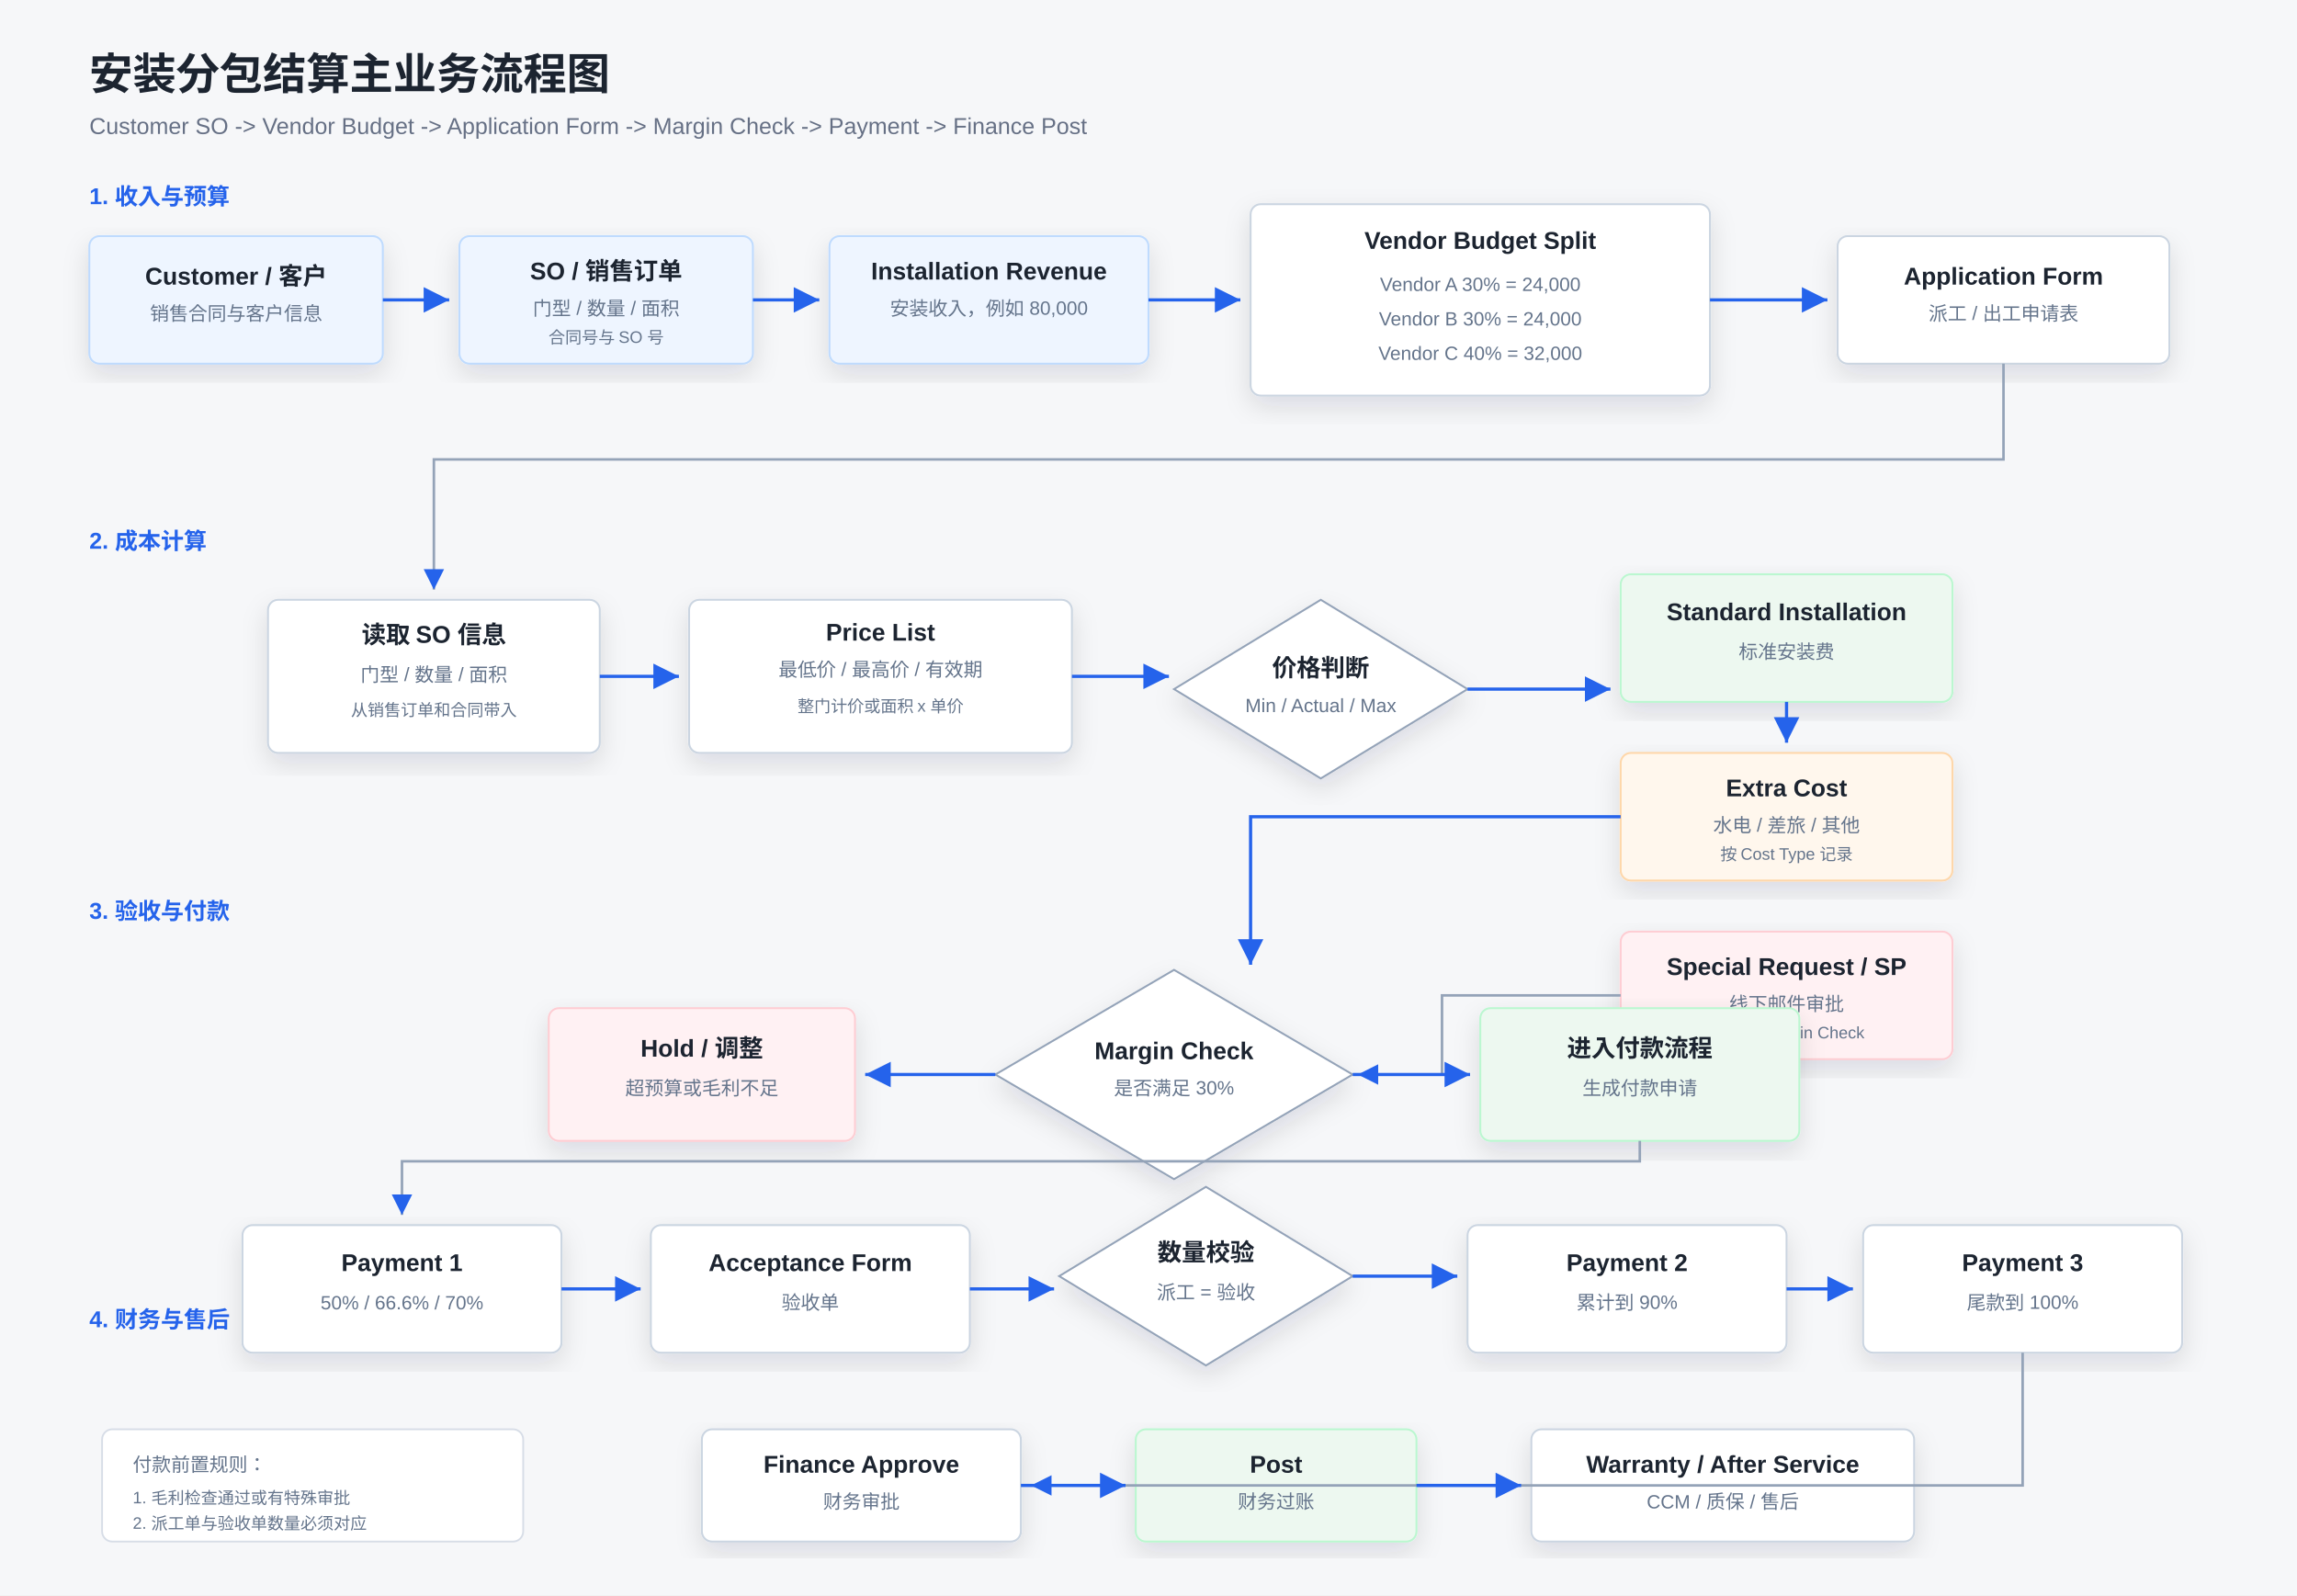
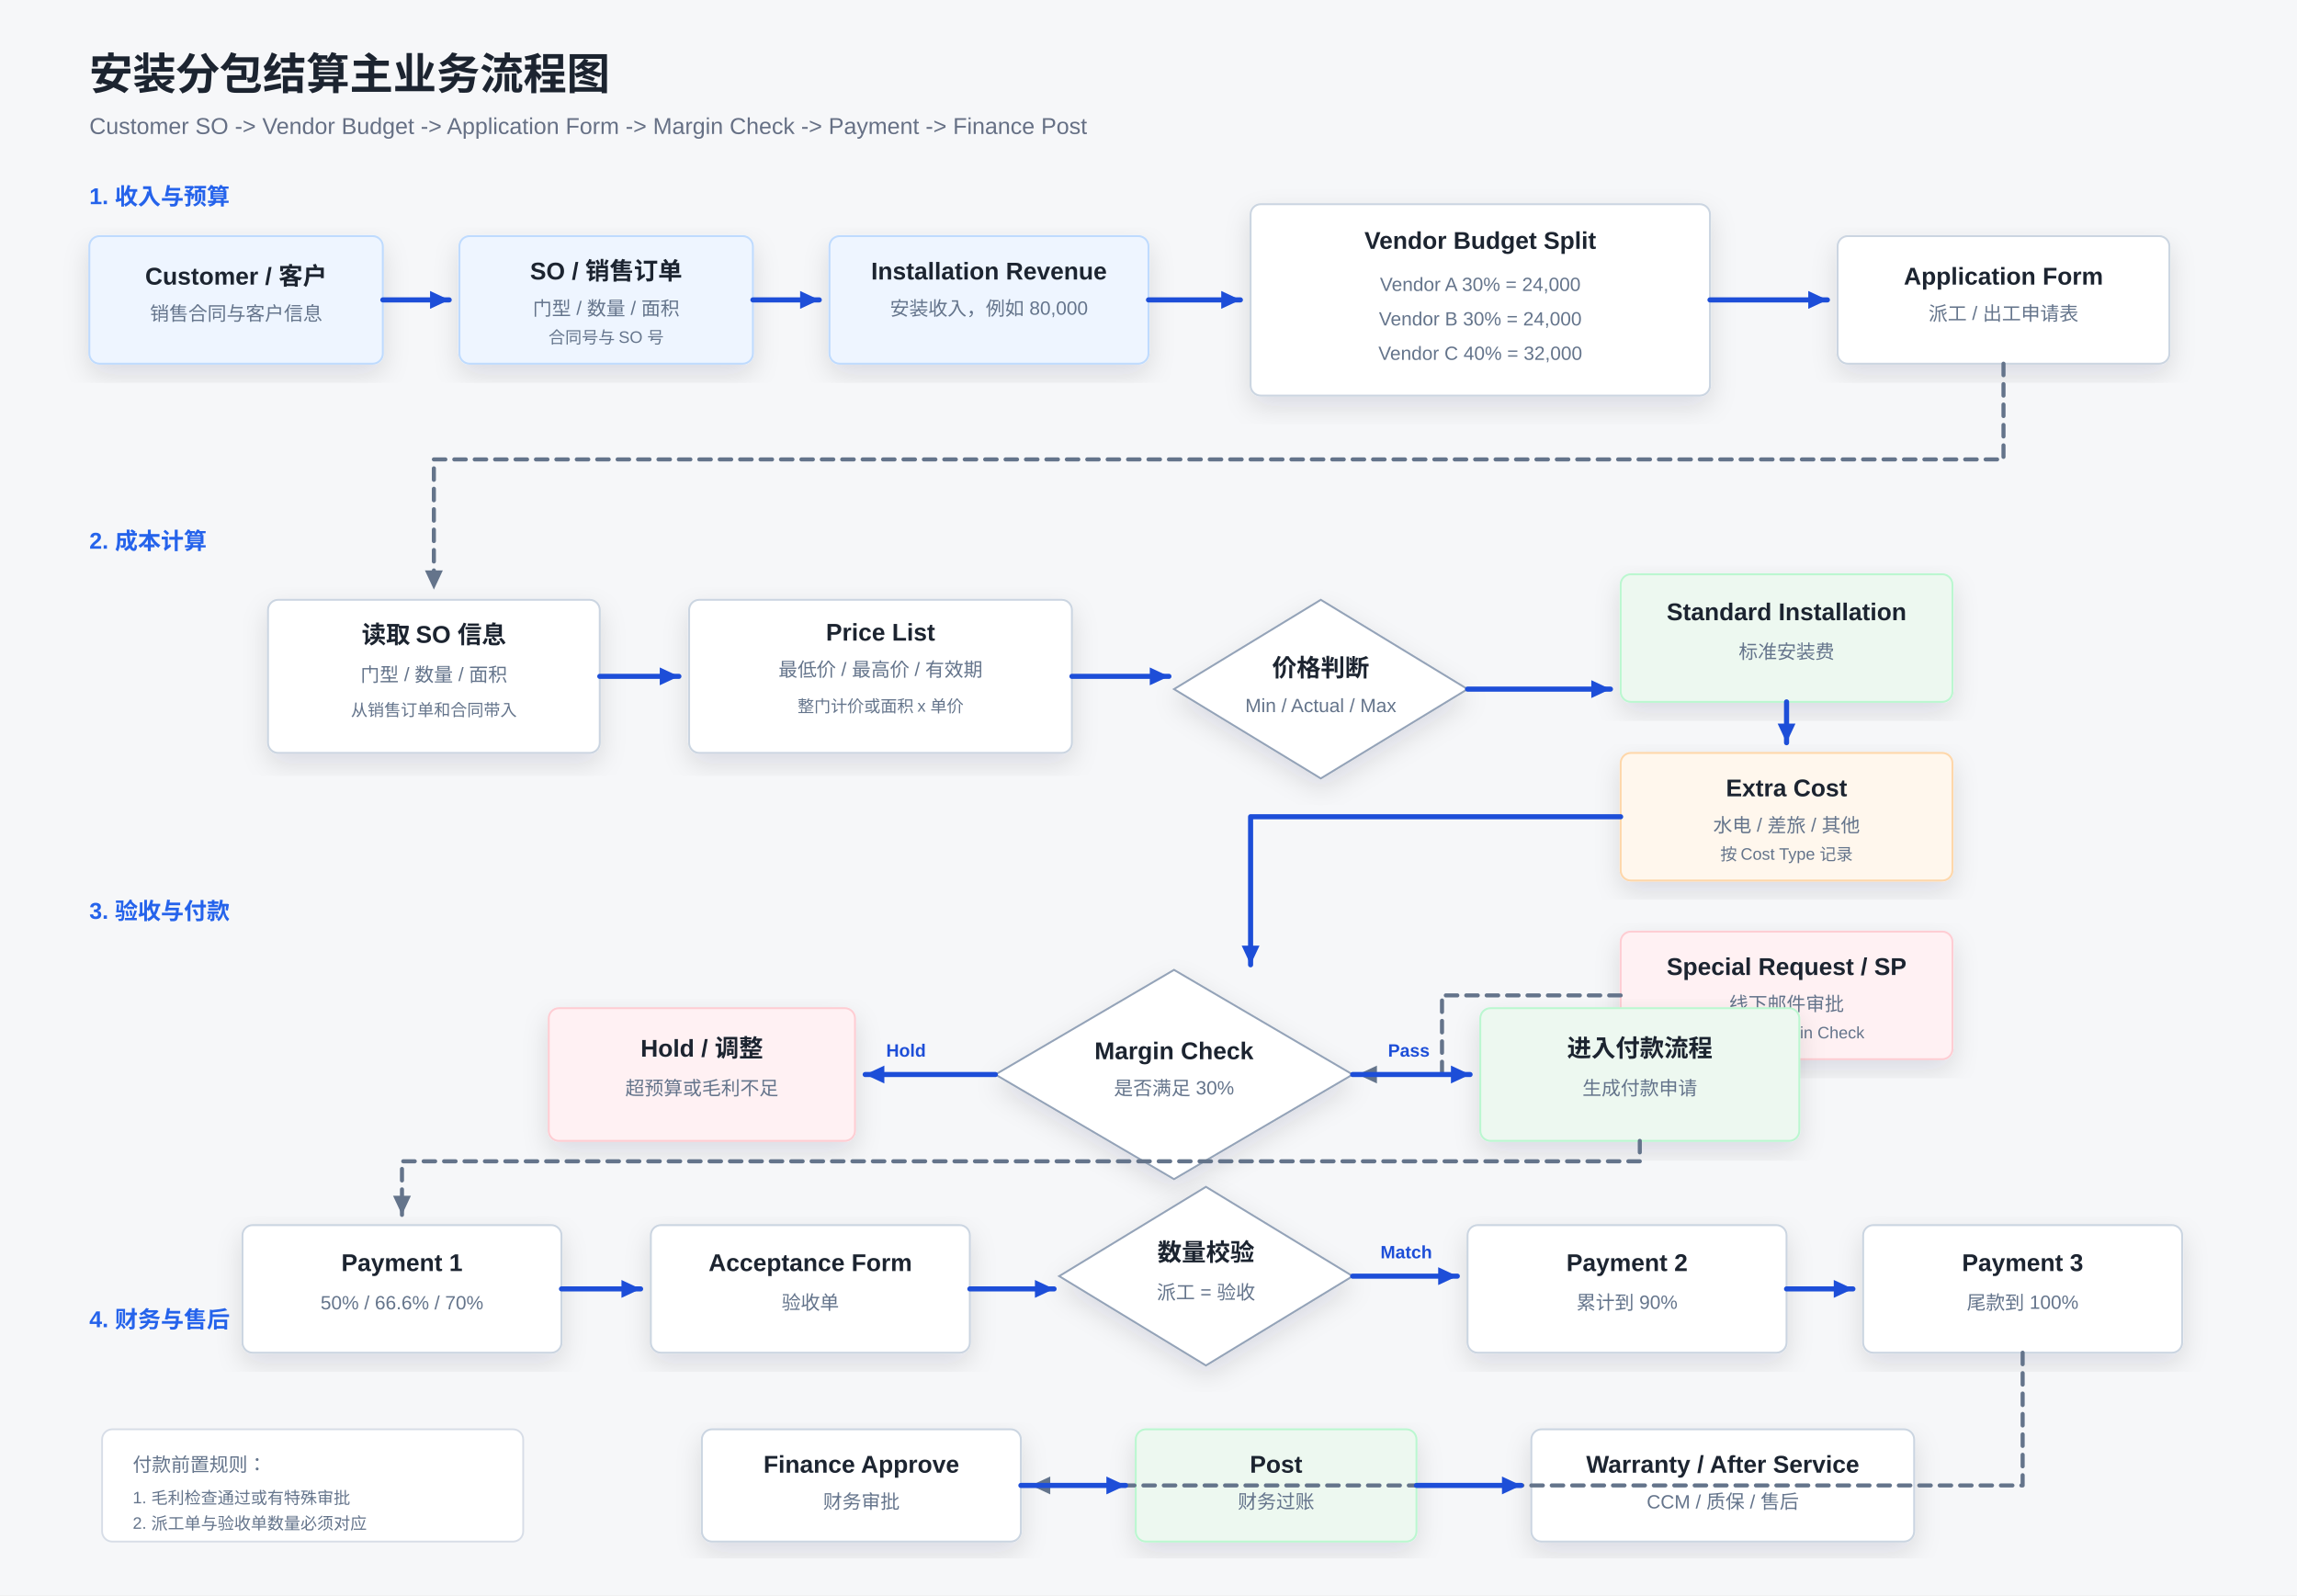
<svg xmlns="http://www.w3.org/2000/svg" width="1800" height="1250" viewBox="0 0 1800 1250" role="img" aria-labelledby="title desc">
  <defs>
-     <marker id="arrow" markerWidth="12" markerHeight="12" refX="10" refY="6" orient="auto">
-       <path d="M2,2 L10,6 L2,10 Z" fill="#2563eb" />
+     <marker id="arrow" markerWidth="18" markerHeight="16" refX="16" refY="8" orient="auto" markerUnits="userSpaceOnUse">
+       <path d="M1,1 L16,8 L1,15 Z" fill="#1d4ed8" />
+     </marker>
+     <marker id="arrow-muted" markerWidth="18" markerHeight="16" refX="16" refY="8" orient="auto" markerUnits="userSpaceOnUse">
+       <path d="M1,1 L16,8 L1,15 Z" fill="#64748b" />
    </marker>
    <filter id="shadow" x="-15%" y="-15%" width="130%" height="130%">
      <feDropShadow dx="0" dy="8" stdDeviation="10" flood-color="#0f172a" flood-opacity="0.12" />
    </filter>
    <style>
      .bg { fill: #f6f7f9; }
      .title { font: 700 34px Arial, "Microsoft YaHei", sans-serif; fill: #1c2430; }
      .subtitle { font: 400 18px Arial, "Microsoft YaHei", sans-serif; fill: #667085; }
      .section { font: 700 18px Arial, "Microsoft YaHei", sans-serif; fill: #2563eb; }
      .node { fill: #ffffff; stroke: #cbd5e1; stroke-width: 1.5; filter: url(#shadow); }
      .node-soft { fill: #eef5ff; stroke: #bfdbfe; stroke-width: 1.5; filter: url(#shadow); }
      .node-green { fill: #edf8f0; stroke: #bbf7d0; stroke-width: 1.5; filter: url(#shadow); }
      .node-amber { fill: #fff7ed; stroke: #fed7aa; stroke-width: 1.5; filter: url(#shadow); }
      .node-red { fill: #fff1f3; stroke: #fecdd3; stroke-width: 1.5; filter: url(#shadow); }
      .diamond { fill: #ffffff; stroke: #94a3b8; stroke-width: 1.5; filter: url(#shadow); }
      .label { font: 700 19px Arial, "Microsoft YaHei", sans-serif; fill: #1c2430; }
      .small { font: 400 15px Arial, "Microsoft YaHei", sans-serif; fill: #64748b; }
      .tiny { font: 400 13px Arial, "Microsoft YaHei", sans-serif; fill: #64748b; }
-       .arrow { fill: none; stroke: #2563eb; stroke-width: 2.5; marker-end: url(#arrow); }
-       .arrow-muted { fill: none; stroke: #94a3b8; stroke-width: 2; marker-end: url(#arrow); }
+       .arrow { fill: none; stroke: #1d4ed8; stroke-width: 4; stroke-linecap: round; stroke-linejoin: round; marker-end: url(#arrow); }
+       .arrow-muted { fill: none; stroke: #64748b; stroke-width: 3.2; stroke-linecap: round; stroke-linejoin: round; stroke-dasharray: 9 7; marker-end: url(#arrow-muted); }
+       .arrow-label { font: 700 14px Arial, "Microsoft YaHei", sans-serif; fill: #1d4ed8; }
      .note { fill: #ffffff; stroke: #d7dde7; stroke-width: 1.4; }
    </style>
  </defs>
  <rect class="bg" width="1800" height="1250" />
  <text class="title" x="70" y="70">安装分包结算主业务流程图</text>
  <text class="subtitle" x="70" y="105">Customer SO -&gt; Vendor Budget -&gt; Application Form -&gt; Margin Check -&gt; Payment -&gt; Finance Post</text>
  <text class="section" x="70" y="160">1. 收入与预算</text>
  <text class="section" x="70" y="430">2. 成本计算</text>
  <text class="section" x="70" y="720">3. 验收与付款</text>
  <text class="section" x="70" y="1040">4. 财务与售后</text>
  <g transform="translate(70 185)">
    <rect class="node-soft" width="230" height="100" rx="8" />
    <text class="label" x="115" y="38" text-anchor="middle">Customer / 客户</text>
    <text class="small" x="115" y="66" text-anchor="middle">销售合同与客户信息</text>
  </g>
  <g transform="translate(360 185)">
    <rect class="node-soft" width="230" height="100" rx="8" />
    <text class="label" x="115" y="34" text-anchor="middle">SO / 销售订单</text>
    <text class="small" x="115" y="62" text-anchor="middle">门型 / 数量 / 面积</text>
    <text class="tiny" x="115" y="84" text-anchor="middle">合同号与 SO 号</text>
  </g>
  <g transform="translate(650 185)">
    <rect class="node-soft" width="250" height="100" rx="8" />
    <text class="label" x="125" y="34" text-anchor="middle">Installation Revenue</text>
    <text class="small" x="125" y="62" text-anchor="middle">安装收入，例如 80,000</text>
  </g>
  <g transform="translate(980 160)">
    <rect class="node" width="360" height="150" rx="8" />
    <text class="label" x="180" y="35" text-anchor="middle">Vendor Budget Split</text>
    <text class="small" x="180" y="68" text-anchor="middle">Vendor A 30% = 24,000</text>
    <text class="small" x="180" y="95" text-anchor="middle">Vendor B 30% = 24,000</text>
    <text class="small" x="180" y="122" text-anchor="middle">Vendor C 40% = 32,000</text>
  </g>
  <g transform="translate(1440 185)">
    <rect class="node" width="260" height="100" rx="8" />
    <text class="label" x="130" y="38" text-anchor="middle">Application Form</text>
    <text class="small" x="130" y="66" text-anchor="middle">派工 / 出工申请表</text>
  </g>
  <path class="arrow" d="M300 235 H352" />
  <path class="arrow" d="M590 235 H642" />
  <path class="arrow" d="M900 235 H972" />
  <path class="arrow" d="M1340 235 H1432" />
  <g transform="translate(210 470)">
    <rect class="node" width="260" height="120" rx="8" />
    <text class="label" x="130" y="34" text-anchor="middle">读取 SO 信息</text>
    <text class="small" x="130" y="64" text-anchor="middle">门型 / 数量 / 面积</text>
    <text class="tiny" x="130" y="91" text-anchor="middle">从销售订单和合同带入</text>
  </g>
  <g transform="translate(540 470)">
    <rect class="node" width="300" height="120" rx="8" />
    <text class="label" x="150" y="32" text-anchor="middle">Price List</text>
    <text class="small" x="150" y="60" text-anchor="middle">最低价 / 最高价 / 有效期</text>
    <text class="tiny" x="150" y="88" text-anchor="middle">整门计价或面积 x 单价</text>
  </g>
  <g transform="translate(920 470)">
    <polygon class="diamond" points="115,0 230,70 115,140 0,70" />
    <text class="label" x="115" y="60" text-anchor="middle">价格判断</text>
    <text class="small" x="115" y="88" text-anchor="middle">Min / Actual / Max</text>
  </g>
  <g transform="translate(1270 450)">
    <rect class="node-green" width="260" height="100" rx="8" />
    <text class="label" x="130" y="36" text-anchor="middle">Standard Installation</text>
    <text class="small" x="130" y="66" text-anchor="middle">标准安装费</text>
  </g>
  <g transform="translate(1270 590)">
    <rect class="node-amber" width="260" height="100" rx="8" />
    <text class="label" x="130" y="34" text-anchor="middle">Extra Cost</text>
    <text class="small" x="130" y="62" text-anchor="middle">水电 / 差旅 / 其他</text>
    <text class="tiny" x="130" y="84" text-anchor="middle">按 Cost Type 记录</text>
  </g>
  <g transform="translate(1270 730)">
    <rect class="node-red" width="260" height="100" rx="8" />
    <text class="label" x="130" y="34" text-anchor="middle">Special Request / SP</text>
    <text class="small" x="130" y="62" text-anchor="middle">线下邮件审批</text>
    <text class="tiny" x="130" y="84" text-anchor="middle">不参与 Margin Check</text>
  </g>
  <path class="arrow-muted" d="M1570 285 V360 H340 V462" />
  <path class="arrow" d="M470 530 H532" />
  <path class="arrow" d="M840 530 H916" />
  <path class="arrow" d="M1150 540 H1262" />
  <path class="arrow" d="M1400 550 V582" />
  <g transform="translate(780 760)">
    <polygon class="diamond" points="140,0 280,82 140,164 0,82" />
    <text class="label" x="140" y="70" text-anchor="middle">Margin Check</text>
    <text class="small" x="140" y="98" text-anchor="middle">是否满足 30%</text>
  </g>
  <g transform="translate(430 790)">
    <rect class="node-red" width="240" height="104" rx="8" />
    <text class="label" x="120" y="38" text-anchor="middle">Hold / 调整</text>
    <text class="small" x="120" y="68" text-anchor="middle">超预算或毛利不足</text>
  </g>
  <g transform="translate(1160 790)">
    <rect class="node-green" width="250" height="104" rx="8" />
    <text class="label" x="125" y="38" text-anchor="middle">进入付款流程</text>
    <text class="small" x="125" y="68" text-anchor="middle">生成付款申请</text>
  </g>
  <path class="arrow" d="M1270 640 H980 V756" />
  <path class="arrow-muted" d="M1270 780 H1130 V842 H1064" />
  <path class="arrow" d="M780 842 H678" />
  <path class="arrow" d="M1060 842 H1152" />
+   <text class="arrow-label" x="710" y="828" text-anchor="middle">Hold</text>
+   <text class="arrow-label" x="1104" y="828" text-anchor="middle">Pass</text>
  <g transform="translate(190 960)">
    <rect class="node" width="250" height="100" rx="8" />
    <text class="label" x="125" y="36" text-anchor="middle">Payment 1</text>
    <text class="small" x="125" y="66" text-anchor="middle">50% / 66.6% / 70%</text>
  </g>
  <g transform="translate(510 960)">
    <rect class="node" width="250" height="100" rx="8" />
    <text class="label" x="125" y="36" text-anchor="middle">Acceptance Form</text>
    <text class="small" x="125" y="66" text-anchor="middle">验收单</text>
  </g>
  <g transform="translate(830 930)">
    <polygon class="diamond" points="115,0 230,70 115,140 0,70" />
    <text class="label" x="115" y="58" text-anchor="middle">数量校验</text>
    <text class="small" x="115" y="88" text-anchor="middle">派工 = 验收</text>
  </g>
  <g transform="translate(1150 960)">
    <rect class="node" width="250" height="100" rx="8" />
    <text class="label" x="125" y="36" text-anchor="middle">Payment 2</text>
    <text class="small" x="125" y="66" text-anchor="middle">累计到 90%</text>
  </g>
  <g transform="translate(1460 960)">
    <rect class="node" width="250" height="100" rx="8" />
    <text class="label" x="125" y="36" text-anchor="middle">Payment 3</text>
    <text class="small" x="125" y="66" text-anchor="middle">尾款到 100%</text>
  </g>
  <path class="arrow-muted" d="M1285 894 V910 H315 V952" />
  <path class="arrow" d="M440 1010 H502" />
  <path class="arrow" d="M760 1010 H826" />
  <path class="arrow" d="M1060 1000 H1142" />
  <path class="arrow" d="M1400 1010 H1452" />
+   <text class="arrow-label" x="1102" y="986" text-anchor="middle">Match</text>
  <g transform="translate(550 1120)">
    <rect class="node" width="250" height="88" rx="8" />
    <text class="label" x="125" y="34" text-anchor="middle">Finance Approve</text>
    <text class="small" x="125" y="62" text-anchor="middle">财务审批</text>
  </g>
  <g transform="translate(890 1120)">
    <rect class="node-green" width="220" height="88" rx="8" />
    <text class="label" x="110" y="34" text-anchor="middle">Post</text>
    <text class="small" x="110" y="62" text-anchor="middle">财务过账</text>
  </g>
  <g transform="translate(1200 1120)">
    <rect class="node" width="300" height="88" rx="8" />
    <text class="label" x="150" y="34" text-anchor="middle">Warranty / After Service</text>
    <text class="small" x="150" y="62" text-anchor="middle">CCM / 质保 / 售后</text>
  </g>
  <path class="arrow-muted" d="M1585 1060 V1164 H808" />
  <path class="arrow" d="M800 1164 H882" />
  <path class="arrow" d="M1110 1164 H1192" />
  <g transform="translate(80 1120)">
    <rect class="note" width="330" height="88" rx="8" />
    <text class="small" x="24" y="33">付款前置规则：</text>
    <text class="tiny" x="24" y="58">1. 毛利检查通过或有特殊审批</text>
    <text class="tiny" x="24" y="78">2. 派工单与验收单数量必须对应</text>
  </g>
</svg>
